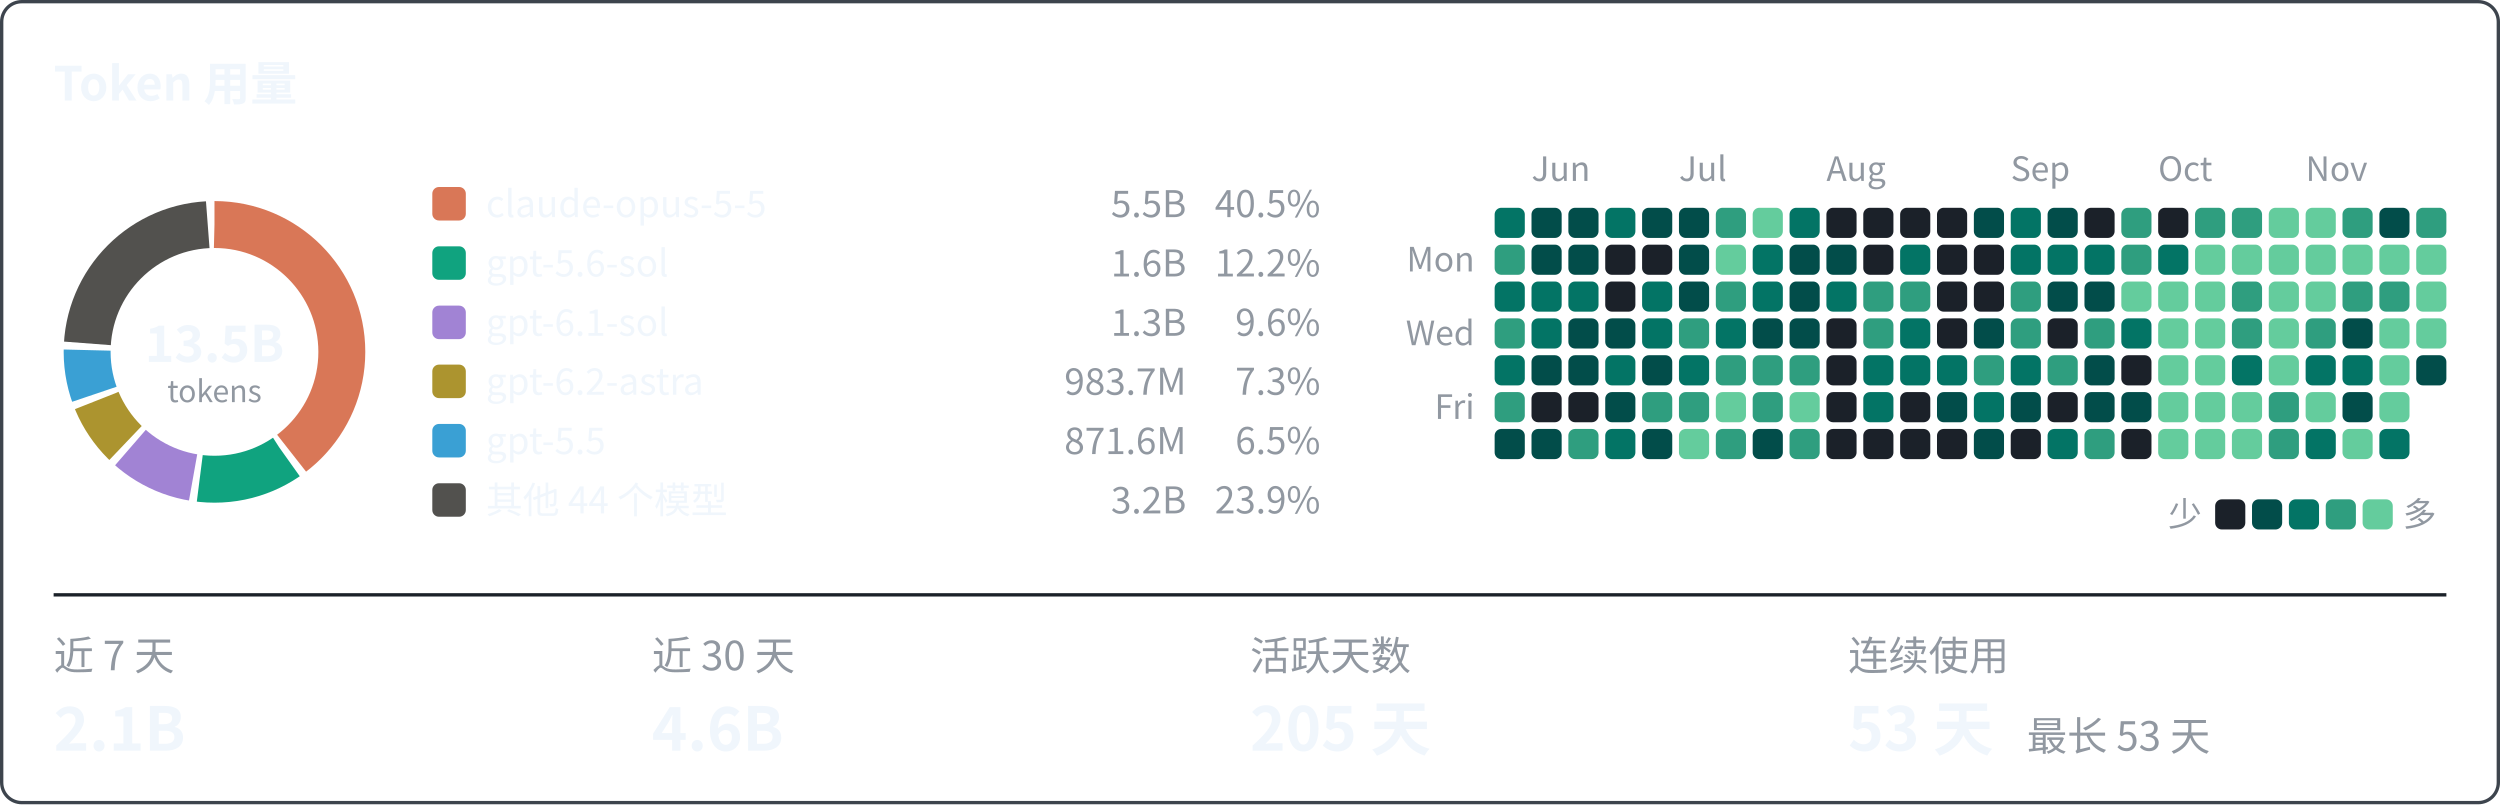
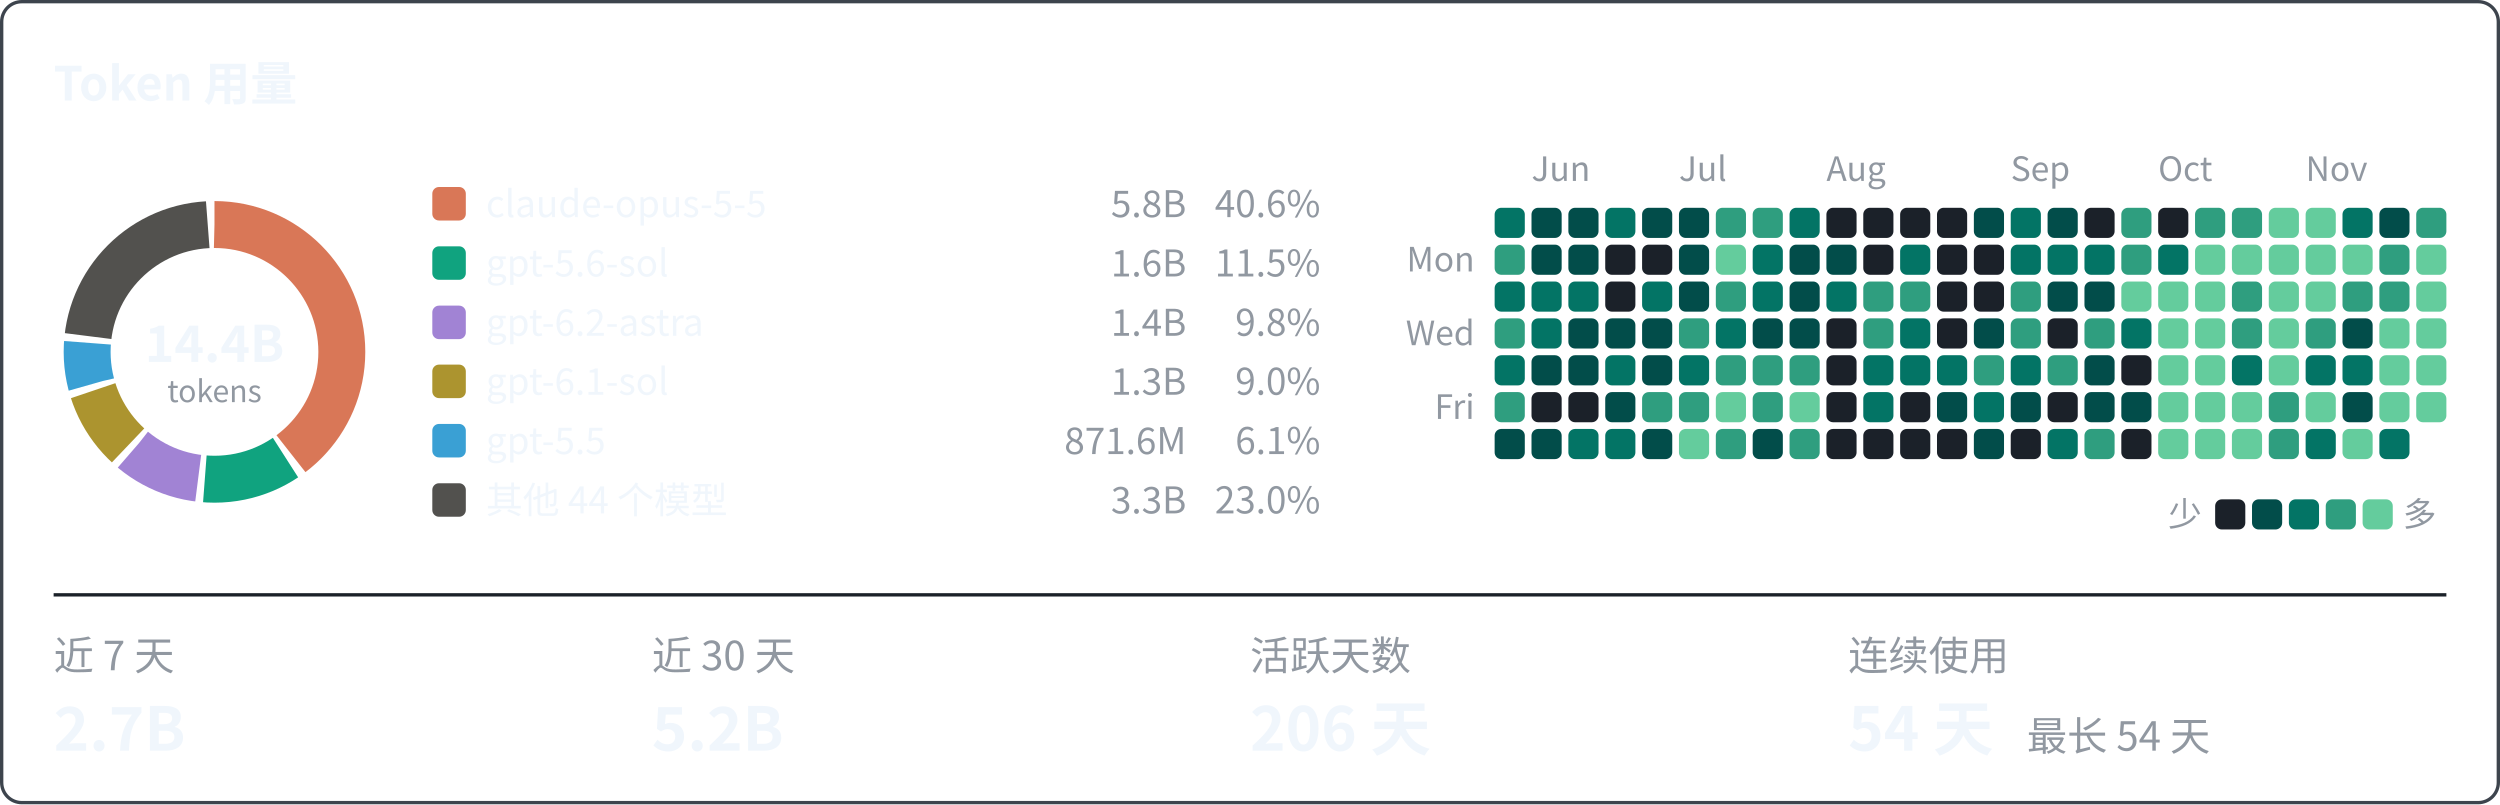
<svg xmlns="http://www.w3.org/2000/svg" width="746" height="240" viewBox="0 0 746 240" font-family="system-ui, -apple-system, 'Segoe UI', 'PingFang SC', 'Microsoft YaHei', 'Noto Sans CJK SC', sans-serif">
  <rect x="0.5" y="0.5" width="745" height="239" rx="6" fill="none" stroke="#3d444d" />
  <text x="16" y="30" font-size="14" font-weight="600" fill="#f0f6fc">Token 用量</text>
  <text x="457" y="54" font-size="10" fill="#9198a1">Jun</text>
  <text x="501" y="54" font-size="10" fill="#9198a1">Jul</text>
  <text x="545" y="54" font-size="10" fill="#9198a1">Aug</text>
  <text x="600" y="54" font-size="10" fill="#9198a1">Sep</text>
  <text x="644" y="54" font-size="10" fill="#9198a1">Oct</text>
  <text x="688" y="54" font-size="10" fill="#9198a1">Nov</text>
  <text x="440" y="81" font-size="10" text-anchor="end" fill="#9198a1">Mon</text>
  <text x="440" y="103" font-size="10" text-anchor="end" fill="#9198a1">Wed</text>
  <text x="440" y="125" font-size="10" text-anchor="end" fill="#9198a1">Fri</text>
  <rect x="446" y="62" width="9" height="9" rx="2" fill="#037465" />
  <rect x="446" y="73" width="9" height="9" rx="2" fill="#2f9e7f" />
  <rect x="446" y="84" width="9" height="9" rx="2" fill="#037465" />
  <rect x="446" y="95" width="9" height="9" rx="2" fill="#2f9e7f" />
  <rect x="446" y="106" width="9" height="9" rx="2" fill="#037465" />
  <rect x="446" y="117" width="9" height="9" rx="2" fill="#2f9e7f" />
  <rect x="446" y="128" width="9" height="9" rx="2" fill="#024d4a" />
  <rect x="457" y="62" width="9" height="9" rx="2" fill="#024d4a" />
  <rect x="457" y="73" width="9" height="9" rx="2" fill="#024d4a" />
  <rect x="457" y="84" width="9" height="9" rx="2" fill="#037465" />
  <rect x="457" y="95" width="9" height="9" rx="2" fill="#037465" />
  <rect x="457" y="106" width="9" height="9" rx="2" fill="#024d4a" />
  <rect x="457" y="117" width="9" height="9" rx="2" fill="#1b2129" />
  <rect x="457" y="128" width="9" height="9" rx="2" fill="#024d4a" />
  <rect x="468" y="62" width="9" height="9" rx="2" fill="#024d4a" />
  <rect x="468" y="73" width="9" height="9" rx="2" fill="#024d4a" />
  <rect x="468" y="84" width="9" height="9" rx="2" fill="#037465" />
  <rect x="468" y="95" width="9" height="9" rx="2" fill="#024d4a" />
  <rect x="468" y="106" width="9" height="9" rx="2" fill="#024d4a" />
  <rect x="468" y="117" width="9" height="9" rx="2" fill="#1b2129" />
-   <rect x="468" y="128" width="9" height="9" rx="2" fill="#2f9e7f" />
+   <rect x="468" y="128" width="9" height="9" rx="2" fill="#037465" />
  <rect x="479" y="62" width="9" height="9" rx="2" fill="#037465" />
  <rect x="479" y="73" width="9" height="9" rx="2" fill="#1b2129" />
  <rect x="479" y="84" width="9" height="9" rx="2" fill="#1b2129" />
  <rect x="479" y="95" width="9" height="9" rx="2" fill="#024d4a" />
  <rect x="479" y="106" width="9" height="9" rx="2" fill="#037465" />
  <rect x="479" y="117" width="9" height="9" rx="2" fill="#024d4a" />
  <rect x="479" y="128" width="9" height="9" rx="2" fill="#037465" />
  <rect x="490" y="62" width="9" height="9" rx="2" fill="#024d4a" />
  <rect x="490" y="73" width="9" height="9" rx="2" fill="#1b2129" />
  <rect x="490" y="84" width="9" height="9" rx="2" fill="#037465" />
-   <rect x="490" y="95" width="9" height="9" rx="2" fill="#037465" />
+   <rect x="490" y="95" width="9" height="9" rx="2" fill="#024d4a" />
  <rect x="490" y="106" width="9" height="9" rx="2" fill="#024d4a" />
  <rect x="490" y="117" width="9" height="9" rx="2" fill="#2f9e7f" />
  <rect x="490" y="128" width="9" height="9" rx="2" fill="#024d4a" />
  <rect x="501" y="62" width="9" height="9" rx="2" fill="#024d4a" />
  <rect x="501" y="73" width="9" height="9" rx="2" fill="#024d4a" />
  <rect x="501" y="84" width="9" height="9" rx="2" fill="#024d4a" />
  <rect x="501" y="95" width="9" height="9" rx="2" fill="#2f9e7f" />
  <rect x="501" y="106" width="9" height="9" rx="2" fill="#037465" />
  <rect x="501" y="117" width="9" height="9" rx="2" fill="#2f9e7f" />
  <rect x="501" y="128" width="9" height="9" rx="2" fill="#64cc9d" />
  <rect x="512" y="62" width="9" height="9" rx="2" fill="#2f9e7f" />
  <rect x="512" y="73" width="9" height="9" rx="2" fill="#64cc9d" />
  <rect x="512" y="84" width="9" height="9" rx="2" fill="#2f9e7f" />
  <rect x="512" y="95" width="9" height="9" rx="2" fill="#037465" />
  <rect x="512" y="106" width="9" height="9" rx="2" fill="#2f9e7f" />
  <rect x="512" y="117" width="9" height="9" rx="2" fill="#64cc9d" />
  <rect x="512" y="128" width="9" height="9" rx="2" fill="#2f9e7f" />
-   <rect x="523" y="62" width="9" height="9" rx="2" fill="#64cc9d" />
+   <rect x="523" y="62" width="9" height="9" rx="2" fill="#2f9e7f" />
  <rect x="523" y="73" width="9" height="9" rx="2" fill="#037465" />
  <rect x="523" y="84" width="9" height="9" rx="2" fill="#037465" />
  <rect x="523" y="95" width="9" height="9" rx="2" fill="#024d4a" />
  <rect x="523" y="106" width="9" height="9" rx="2" fill="#2f9e7f" />
  <rect x="523" y="117" width="9" height="9" rx="2" fill="#2f9e7f" />
  <rect x="523" y="128" width="9" height="9" rx="2" fill="#024d4a" />
  <rect x="534" y="62" width="9" height="9" rx="2" fill="#037465" />
  <rect x="534" y="73" width="9" height="9" rx="2" fill="#024d4a" />
  <rect x="534" y="84" width="9" height="9" rx="2" fill="#024d4a" />
  <rect x="534" y="95" width="9" height="9" rx="2" fill="#024d4a" />
  <rect x="534" y="106" width="9" height="9" rx="2" fill="#2f9e7f" />
  <rect x="534" y="117" width="9" height="9" rx="2" fill="#64cc9d" />
  <rect x="534" y="128" width="9" height="9" rx="2" fill="#2f9e7f" />
  <rect x="545" y="62" width="9" height="9" rx="2" fill="#1b2129" />
  <rect x="545" y="73" width="9" height="9" rx="2" fill="#024d4a" />
  <rect x="545" y="84" width="9" height="9" rx="2" fill="#037465" />
  <rect x="545" y="95" width="9" height="9" rx="2" fill="#1b2129" />
  <rect x="545" y="106" width="9" height="9" rx="2" fill="#1b2129" />
  <rect x="545" y="117" width="9" height="9" rx="2" fill="#1b2129" />
  <rect x="545" y="128" width="9" height="9" rx="2" fill="#1b2129" />
  <rect x="556" y="62" width="9" height="9" rx="2" fill="#1b2129" />
  <rect x="556" y="73" width="9" height="9" rx="2" fill="#1b2129" />
  <rect x="556" y="84" width="9" height="9" rx="2" fill="#2f9e7f" />
  <rect x="556" y="95" width="9" height="9" rx="2" fill="#2f9e7f" />
  <rect x="556" y="106" width="9" height="9" rx="2" fill="#037465" />
  <rect x="556" y="117" width="9" height="9" rx="2" fill="#037465" />
  <rect x="556" y="128" width="9" height="9" rx="2" fill="#1b2129" />
  <rect x="567" y="62" width="9" height="9" rx="2" fill="#1b2129" />
  <rect x="567" y="73" width="9" height="9" rx="2" fill="#037465" />
  <rect x="567" y="84" width="9" height="9" rx="2" fill="#2f9e7f" />
  <rect x="567" y="95" width="9" height="9" rx="2" fill="#037465" />
  <rect x="567" y="106" width="9" height="9" rx="2" fill="#037465" />
  <rect x="567" y="117" width="9" height="9" rx="2" fill="#1b2129" />
  <rect x="567" y="128" width="9" height="9" rx="2" fill="#1b2129" />
  <rect x="578" y="62" width="9" height="9" rx="2" fill="#1b2129" />
  <rect x="578" y="73" width="9" height="9" rx="2" fill="#1b2129" />
  <rect x="578" y="84" width="9" height="9" rx="2" fill="#1b2129" />
  <rect x="578" y="95" width="9" height="9" rx="2" fill="#1b2129" />
  <rect x="578" y="106" width="9" height="9" rx="2" fill="#037465" />
  <rect x="578" y="117" width="9" height="9" rx="2" fill="#024d4a" />
  <rect x="578" y="128" width="9" height="9" rx="2" fill="#1b2129" />
  <rect x="589" y="62" width="9" height="9" rx="2" fill="#024d4a" />
  <rect x="589" y="73" width="9" height="9" rx="2" fill="#1b2129" />
  <rect x="589" y="84" width="9" height="9" rx="2" fill="#1b2129" />
  <rect x="589" y="95" width="9" height="9" rx="2" fill="#024d4a" />
  <rect x="589" y="106" width="9" height="9" rx="2" fill="#2f9e7f" />
  <rect x="589" y="117" width="9" height="9" rx="2" fill="#037465" />
  <rect x="589" y="128" width="9" height="9" rx="2" fill="#024d4a" />
  <rect x="600" y="62" width="9" height="9" rx="2" fill="#037465" />
  <rect x="600" y="73" width="9" height="9" rx="2" fill="#037465" />
  <rect x="600" y="84" width="9" height="9" rx="2" fill="#2f9e7f" />
  <rect x="600" y="95" width="9" height="9" rx="2" fill="#2f9e7f" />
  <rect x="600" y="106" width="9" height="9" rx="2" fill="#037465" />
  <rect x="600" y="117" width="9" height="9" rx="2" fill="#024d4a" />
  <rect x="600" y="128" width="9" height="9" rx="2" fill="#1b2129" />
  <rect x="611" y="62" width="9" height="9" rx="2" fill="#024d4a" />
  <rect x="611" y="73" width="9" height="9" rx="2" fill="#037465" />
  <rect x="611" y="84" width="9" height="9" rx="2" fill="#024d4a" />
  <rect x="611" y="95" width="9" height="9" rx="2" fill="#1b2129" />
  <rect x="611" y="106" width="9" height="9" rx="2" fill="#2f9e7f" />
  <rect x="611" y="117" width="9" height="9" rx="2" fill="#1b2129" />
  <rect x="611" y="128" width="9" height="9" rx="2" fill="#037465" />
  <rect x="622" y="62" width="9" height="9" rx="2" fill="#1b2129" />
  <rect x="622" y="73" width="9" height="9" rx="2" fill="#037465" />
  <rect x="622" y="84" width="9" height="9" rx="2" fill="#024d4a" />
  <rect x="622" y="95" width="9" height="9" rx="2" fill="#2f9e7f" />
  <rect x="622" y="106" width="9" height="9" rx="2" fill="#024d4a" />
  <rect x="622" y="117" width="9" height="9" rx="2" fill="#024d4a" />
  <rect x="622" y="128" width="9" height="9" rx="2" fill="#2f9e7f" />
  <rect x="633" y="62" width="9" height="9" rx="2" fill="#2f9e7f" />
  <rect x="633" y="73" width="9" height="9" rx="2" fill="#2f9e7f" />
  <rect x="633" y="84" width="9" height="9" rx="2" fill="#64cc9d" />
  <rect x="633" y="95" width="9" height="9" rx="2" fill="#037465" />
  <rect x="633" y="106" width="9" height="9" rx="2" fill="#1b2129" />
  <rect x="633" y="117" width="9" height="9" rx="2" fill="#024d4a" />
  <rect x="633" y="128" width="9" height="9" rx="2" fill="#1b2129" />
  <rect x="644" y="62" width="9" height="9" rx="2" fill="#1b2129" />
  <rect x="644" y="73" width="9" height="9" rx="2" fill="#037465" />
  <rect x="644" y="84" width="9" height="9" rx="2" fill="#64cc9d" />
  <rect x="644" y="95" width="9" height="9" rx="2" fill="#64cc9d" />
  <rect x="644" y="106" width="9" height="9" rx="2" fill="#64cc9d" />
  <rect x="644" y="117" width="9" height="9" rx="2" fill="#64cc9d" />
  <rect x="644" y="128" width="9" height="9" rx="2" fill="#64cc9d" />
  <rect x="655" y="62" width="9" height="9" rx="2" fill="#2f9e7f" />
  <rect x="655" y="73" width="9" height="9" rx="2" fill="#64cc9d" />
  <rect x="655" y="84" width="9" height="9" rx="2" fill="#64cc9d" />
  <rect x="655" y="95" width="9" height="9" rx="2" fill="#64cc9d" />
  <rect x="655" y="106" width="9" height="9" rx="2" fill="#64cc9d" />
  <rect x="655" y="117" width="9" height="9" rx="2" fill="#64cc9d" />
  <rect x="655" y="128" width="9" height="9" rx="2" fill="#64cc9d" />
  <rect x="666" y="62" width="9" height="9" rx="2" fill="#2f9e7f" />
  <rect x="666" y="73" width="9" height="9" rx="2" fill="#64cc9d" />
  <rect x="666" y="84" width="9" height="9" rx="2" fill="#2f9e7f" />
  <rect x="666" y="95" width="9" height="9" rx="2" fill="#2f9e7f" />
  <rect x="666" y="106" width="9" height="9" rx="2" fill="#037465" />
  <rect x="666" y="117" width="9" height="9" rx="2" fill="#64cc9d" />
  <rect x="666" y="128" width="9" height="9" rx="2" fill="#64cc9d" />
  <rect x="677" y="62" width="9" height="9" rx="2" fill="#64cc9d" />
  <rect x="677" y="73" width="9" height="9" rx="2" fill="#64cc9d" />
  <rect x="677" y="84" width="9" height="9" rx="2" fill="#64cc9d" />
  <rect x="677" y="95" width="9" height="9" rx="2" fill="#64cc9d" />
  <rect x="677" y="106" width="9" height="9" rx="2" fill="#64cc9d" />
  <rect x="677" y="117" width="9" height="9" rx="2" fill="#2f9e7f" />
  <rect x="677" y="128" width="9" height="9" rx="2" fill="#2f9e7f" />
  <rect x="688" y="62" width="9" height="9" rx="2" fill="#64cc9d" />
  <rect x="688" y="73" width="9" height="9" rx="2" fill="#64cc9d" />
  <rect x="688" y="84" width="9" height="9" rx="2" fill="#64cc9d" />
  <rect x="688" y="95" width="9" height="9" rx="2" fill="#2f9e7f" />
  <rect x="688" y="106" width="9" height="9" rx="2" fill="#037465" />
  <rect x="688" y="117" width="9" height="9" rx="2" fill="#64cc9d" />
  <rect x="688" y="128" width="9" height="9" rx="2" fill="#037465" />
-   <rect x="699" y="62" width="9" height="9" rx="2" fill="#2f9e7f" />
+   <rect x="699" y="62" width="9" height="9" rx="2" fill="#037465" />
  <rect x="699" y="73" width="9" height="9" rx="2" fill="#64cc9d" />
  <rect x="699" y="84" width="9" height="9" rx="2" fill="#2f9e7f" />
  <rect x="699" y="95" width="9" height="9" rx="2" fill="#024d4a" />
  <rect x="699" y="106" width="9" height="9" rx="2" fill="#037465" />
  <rect x="699" y="117" width="9" height="9" rx="2" fill="#024d4a" />
  <rect x="699" y="128" width="9" height="9" rx="2" fill="#64cc9d" />
  <rect x="710" y="62" width="9" height="9" rx="2" fill="#024d4a" />
-   <rect x="710" y="73" width="9" height="9" rx="2" fill="#64cc9d" />
+   <rect x="710" y="73" width="9" height="9" rx="2" fill="#2f9e7f" />
  <rect x="710" y="84" width="9" height="9" rx="2" fill="#2f9e7f" />
  <rect x="710" y="95" width="9" height="9" rx="2" fill="#64cc9d" />
  <rect x="710" y="106" width="9" height="9" rx="2" fill="#64cc9d" />
  <rect x="710" y="117" width="9" height="9" rx="2" fill="#64cc9d" />
  <rect x="710" y="128" width="9" height="9" rx="2" fill="#037465" />
  <rect x="721" y="62" width="9" height="9" rx="2" fill="#2f9e7f" />
  <rect x="721" y="73" width="9" height="9" rx="2" fill="#64cc9d" />
  <rect x="721" y="84" width="9" height="9" rx="2" fill="#64cc9d" />
  <rect x="721" y="95" width="9" height="9" rx="2" fill="#64cc9d" />
-   <rect x="721" y="106" width="9" height="9" rx="2" fill="#024d4a" />
+   <rect x="721" y="106" width="9" height="9" rx="2" fill="#64cc9d" />
+   <rect x="721" y="117" width="9" height="9" rx="2" fill="#64cc9d" />
  <text x="657" y="157" font-size="10" text-anchor="end" fill="#9198a1">少</text>
  <rect x="661" y="149" width="9" height="9" rx="2" fill="#1b2129" />
  <rect x="672" y="149" width="9" height="9" rx="2" fill="#024d4a" />
  <rect x="683" y="149" width="9" height="9" rx="2" fill="#037465" />
  <rect x="694" y="149" width="9" height="9" rx="2" fill="#2f9e7f" />
  <rect x="705" y="149" width="9" height="9" rx="2" fill="#64cc9d" />
  <text x="717" y="157" font-size="10" fill="#9198a1">多</text>
-   <circle cx="64" cy="105.0" r="38" fill="none" stroke="#d97757" stroke-width="14" stroke-dasharray="94.66 238.76" stroke-dashoffset="-0.00" transform="rotate(-90 64 105.0)" />
-   <circle cx="64" cy="105.0" r="38" fill="none" stroke="#10a37f" stroke-width="14" stroke-dasharray="27.12 238.76" stroke-dashoffset="-96.66" transform="rotate(-90 64 105.0)" />
-   <circle cx="64" cy="105.0" r="38" fill="none" stroke="#a183d4" stroke-width="14" stroke-dasharray="20.98 238.76" stroke-dashoffset="-125.79" transform="rotate(-90 64 105.0)" />
-   <circle cx="64" cy="105.0" r="38" fill="none" stroke="#ac942f" stroke-width="14" stroke-dasharray="15.41 238.76" stroke-dashoffset="-148.77" transform="rotate(-90 64 105.0)" />
-   <circle cx="64" cy="105.0" r="38" fill="none" stroke="#3aa0d4" stroke-width="14" stroke-dasharray="13.43 238.76" stroke-dashoffset="-166.18" transform="rotate(-90 64 105.0)" />
-   <circle cx="64" cy="105.0" r="38" fill="none" stroke="#52514e" stroke-width="14" stroke-dasharray="55.15 238.76" stroke-dashoffset="-181.61" transform="rotate(-90 64 105.0)" />
-   <text x="64" y="108.0" font-size="15" font-weight="600" text-anchor="middle" fill="#f0f6fc">13.5B</text>
+   <circle cx="64" cy="105.0" r="38" fill="none" stroke="#d97757" stroke-width="14" stroke-dasharray="94.90 238.76" stroke-dashoffset="-0.00" transform="rotate(-90 64 105.0)" />
+   <circle cx="64" cy="105.0" r="38" fill="none" stroke="#10a37f" stroke-width="14" stroke-dasharray="25.36 238.76" stroke-dashoffset="-96.90" transform="rotate(-90 64 105.0)" />
+   <circle cx="64" cy="105.0" r="38" fill="none" stroke="#a183d4" stroke-width="14" stroke-dasharray="21.46 238.76" stroke-dashoffset="-124.25" transform="rotate(-90 64 105.0)" />
+   <circle cx="64" cy="105.0" r="38" fill="none" stroke="#ac942f" stroke-width="14" stroke-dasharray="19.59 238.76" stroke-dashoffset="-147.72" transform="rotate(-90 64 105.0)" />
+   <circle cx="64" cy="105.0" r="38" fill="none" stroke="#3aa0d4" stroke-width="14" stroke-dasharray="12.49 238.76" stroke-dashoffset="-169.30" transform="rotate(-90 64 105.0)" />
+   <circle cx="64" cy="105.0" r="38" fill="none" stroke="#52514e" stroke-width="14" stroke-dasharray="52.96 238.76" stroke-dashoffset="-183.80" transform="rotate(-90 64 105.0)" />
+   <text x="64" y="108.0" font-size="15" font-weight="600" text-anchor="middle" fill="#f0f6fc">14.4B</text>
  <text x="64" y="120.0" font-size="9" text-anchor="middle" fill="#9198a1">tokens</text>
  <rect x="129" y="55.8" width="10" height="10" rx="2" fill="#d97757" />
  <text x="145" y="64.8" font-size="11" fill="#f0f6fc">claude-opus-5-5</text>
-   <text x="354" y="64.8" font-size="11" text-anchor="end" fill="#9198a1">5.5B</text>
-   <text x="394" y="64.8" font-size="11" text-anchor="end" fill="#9198a1">40.5%</text>
+   <text x="354" y="64.8" font-size="11" text-anchor="end" fill="#9198a1">5.8B</text>
+   <text x="394" y="64.8" font-size="11" text-anchor="end" fill="#9198a1">40.6%</text>
  <rect x="129" y="73.5" width="10" height="10" rx="2" fill="#10a37f" />
  <text x="145" y="82.5" font-size="11" fill="#f0f6fc">gpt-5.6-sol</text>
  <text x="354" y="82.5" font-size="11" text-anchor="end" fill="#9198a1">1.6B</text>
-   <text x="394" y="82.5" font-size="11" text-anchor="end" fill="#9198a1">12.2%</text>
+   <text x="394" y="82.5" font-size="11" text-anchor="end" fill="#9198a1">11.5%</text>
  <rect x="129" y="91.2" width="10" height="10" rx="2" fill="#a183d4" />
-   <text x="145" y="100.2" font-size="11" fill="#f0f6fc">gpt-6.1-sol</text>
-   <text x="354" y="100.2" font-size="11" text-anchor="end" fill="#9198a1">1.3B</text>
-   <text x="394" y="100.2" font-size="11" text-anchor="end" fill="#9198a1">9.6%</text>
+   <text x="145" y="100.2" font-size="11" fill="#f0f6fc">gpt-6.2-astra</text>
+   <text x="354" y="100.2" font-size="11" text-anchor="end" fill="#9198a1">1.4B</text>
+   <text x="394" y="100.2" font-size="11" text-anchor="end" fill="#9198a1">9.8%</text>
  <rect x="129" y="108.8" width="10" height="10" rx="2" fill="#ac942f" />
-   <text x="145" y="117.8" font-size="11" fill="#f0f6fc">gpt-6.2-astra</text>
-   <text x="354" y="117.8" font-size="11" text-anchor="end" fill="#9198a1">983.7M</text>
-   <text x="394" y="117.8" font-size="11" text-anchor="end" fill="#9198a1">7.3%</text>
+   <text x="145" y="117.8" font-size="11" fill="#f0f6fc">gpt-6.1-sol</text>
+   <text x="354" y="117.8" font-size="11" text-anchor="end" fill="#9198a1">1.3B</text>
+   <text x="394" y="117.8" font-size="11" text-anchor="end" fill="#9198a1">9.0%</text>
  <rect x="129" y="126.5" width="10" height="10" rx="2" fill="#3aa0d4" />
  <text x="145" y="135.5" font-size="11" fill="#f0f6fc">gpt-5.5</text>
  <text x="354" y="135.5" font-size="11" text-anchor="end" fill="#9198a1">871.6M</text>
-   <text x="394" y="135.5" font-size="11" text-anchor="end" fill="#9198a1">6.5%</text>
+   <text x="394" y="135.5" font-size="11" text-anchor="end" fill="#9198a1">6.1%</text>
  <rect x="129" y="144.2" width="10" height="10" rx="2" fill="#52514e" />
  <text x="145" y="153.2" font-size="11" fill="#f0f6fc">其他 44 个模型</text>
-   <text x="354" y="153.2" font-size="11" text-anchor="end" fill="#9198a1">3.2B</text>
-   <text x="394" y="153.2" font-size="11" text-anchor="end" fill="#9198a1">23.9%</text>
+   <text x="354" y="153.2" font-size="11" text-anchor="end" fill="#9198a1">3.3B</text>
+   <text x="394" y="153.2" font-size="11" text-anchor="end" fill="#9198a1">23.0%</text>
  <line x1="16" y1="177.5" x2="730" y2="177.5" stroke="#1b2129" stroke-width="1" />
  <text x="16.0" y="200" font-size="12" fill="#9198a1">近 7 天</text>
-   <text x="16.0" y="224" font-size="18" font-weight="600" fill="#f0f6fc">2.1B</text>
+   <text x="16.0" y="224" font-size="18" font-weight="600" fill="#f0f6fc">2.7B</text>
  <text x="194.5" y="200" font-size="12" fill="#9198a1">近 30 天</text>
-   <text x="194.5" y="224" font-size="18" font-weight="600" fill="#f0f6fc">4.6B</text>
+   <text x="194.5" y="224" font-size="18" font-weight="600" fill="#f0f6fc">5.2B</text>
  <text x="373.0" y="200" font-size="12" fill="#9198a1">活跃天数</text>
-   <text x="373.0" y="224" font-size="18" font-weight="600" fill="#f0f6fc">205 天</text>
+   <text x="373.0" y="224" font-size="18" font-weight="600" fill="#f0f6fc">206 天</text>
  <text x="551.5" y="200" font-size="12" fill="#9198a1">连续使用</text>
-   <text x="551.5" y="224" font-size="18" font-weight="600" fill="#f0f6fc">53 天<tspan dx="10" font-size="12" font-weight="400" fill="#9198a1">最长 53 天</tspan>
+   <text x="551.5" y="224" font-size="18" font-weight="600" fill="#f0f6fc">54 天<tspan dx="10" font-size="12" font-weight="400" fill="#9198a1">最长 54 天</tspan>
  </text>
</svg>
